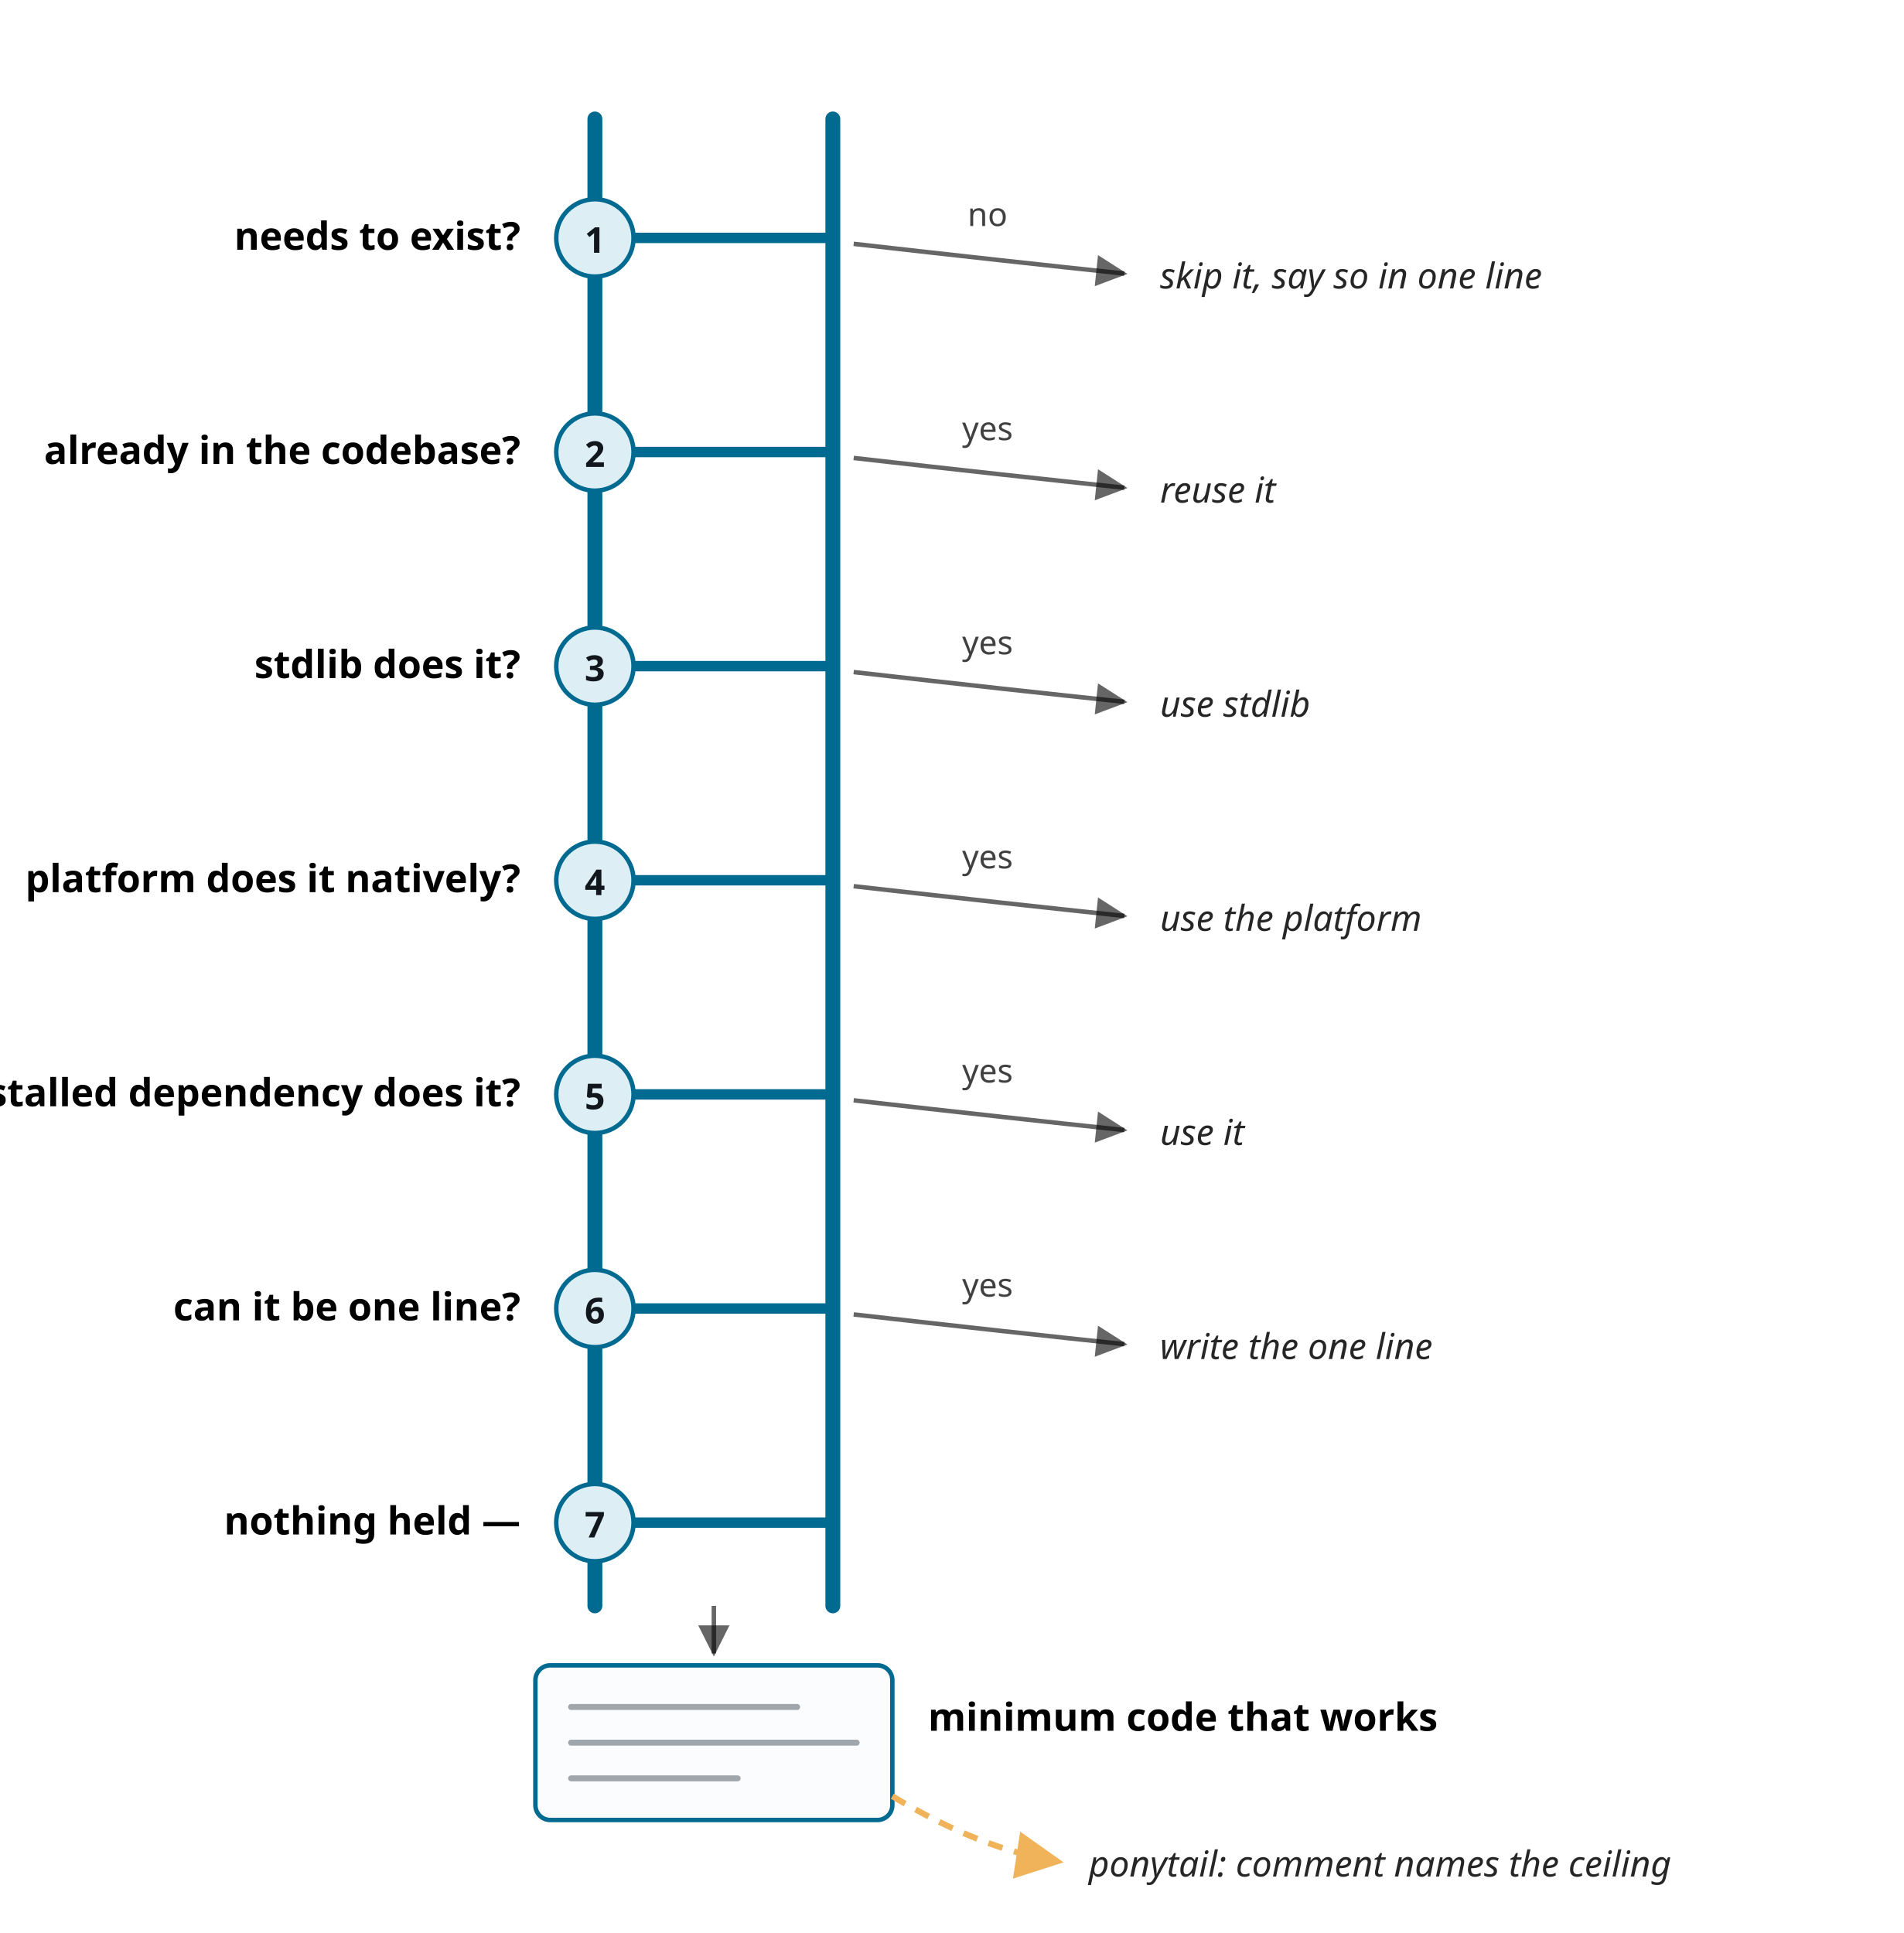
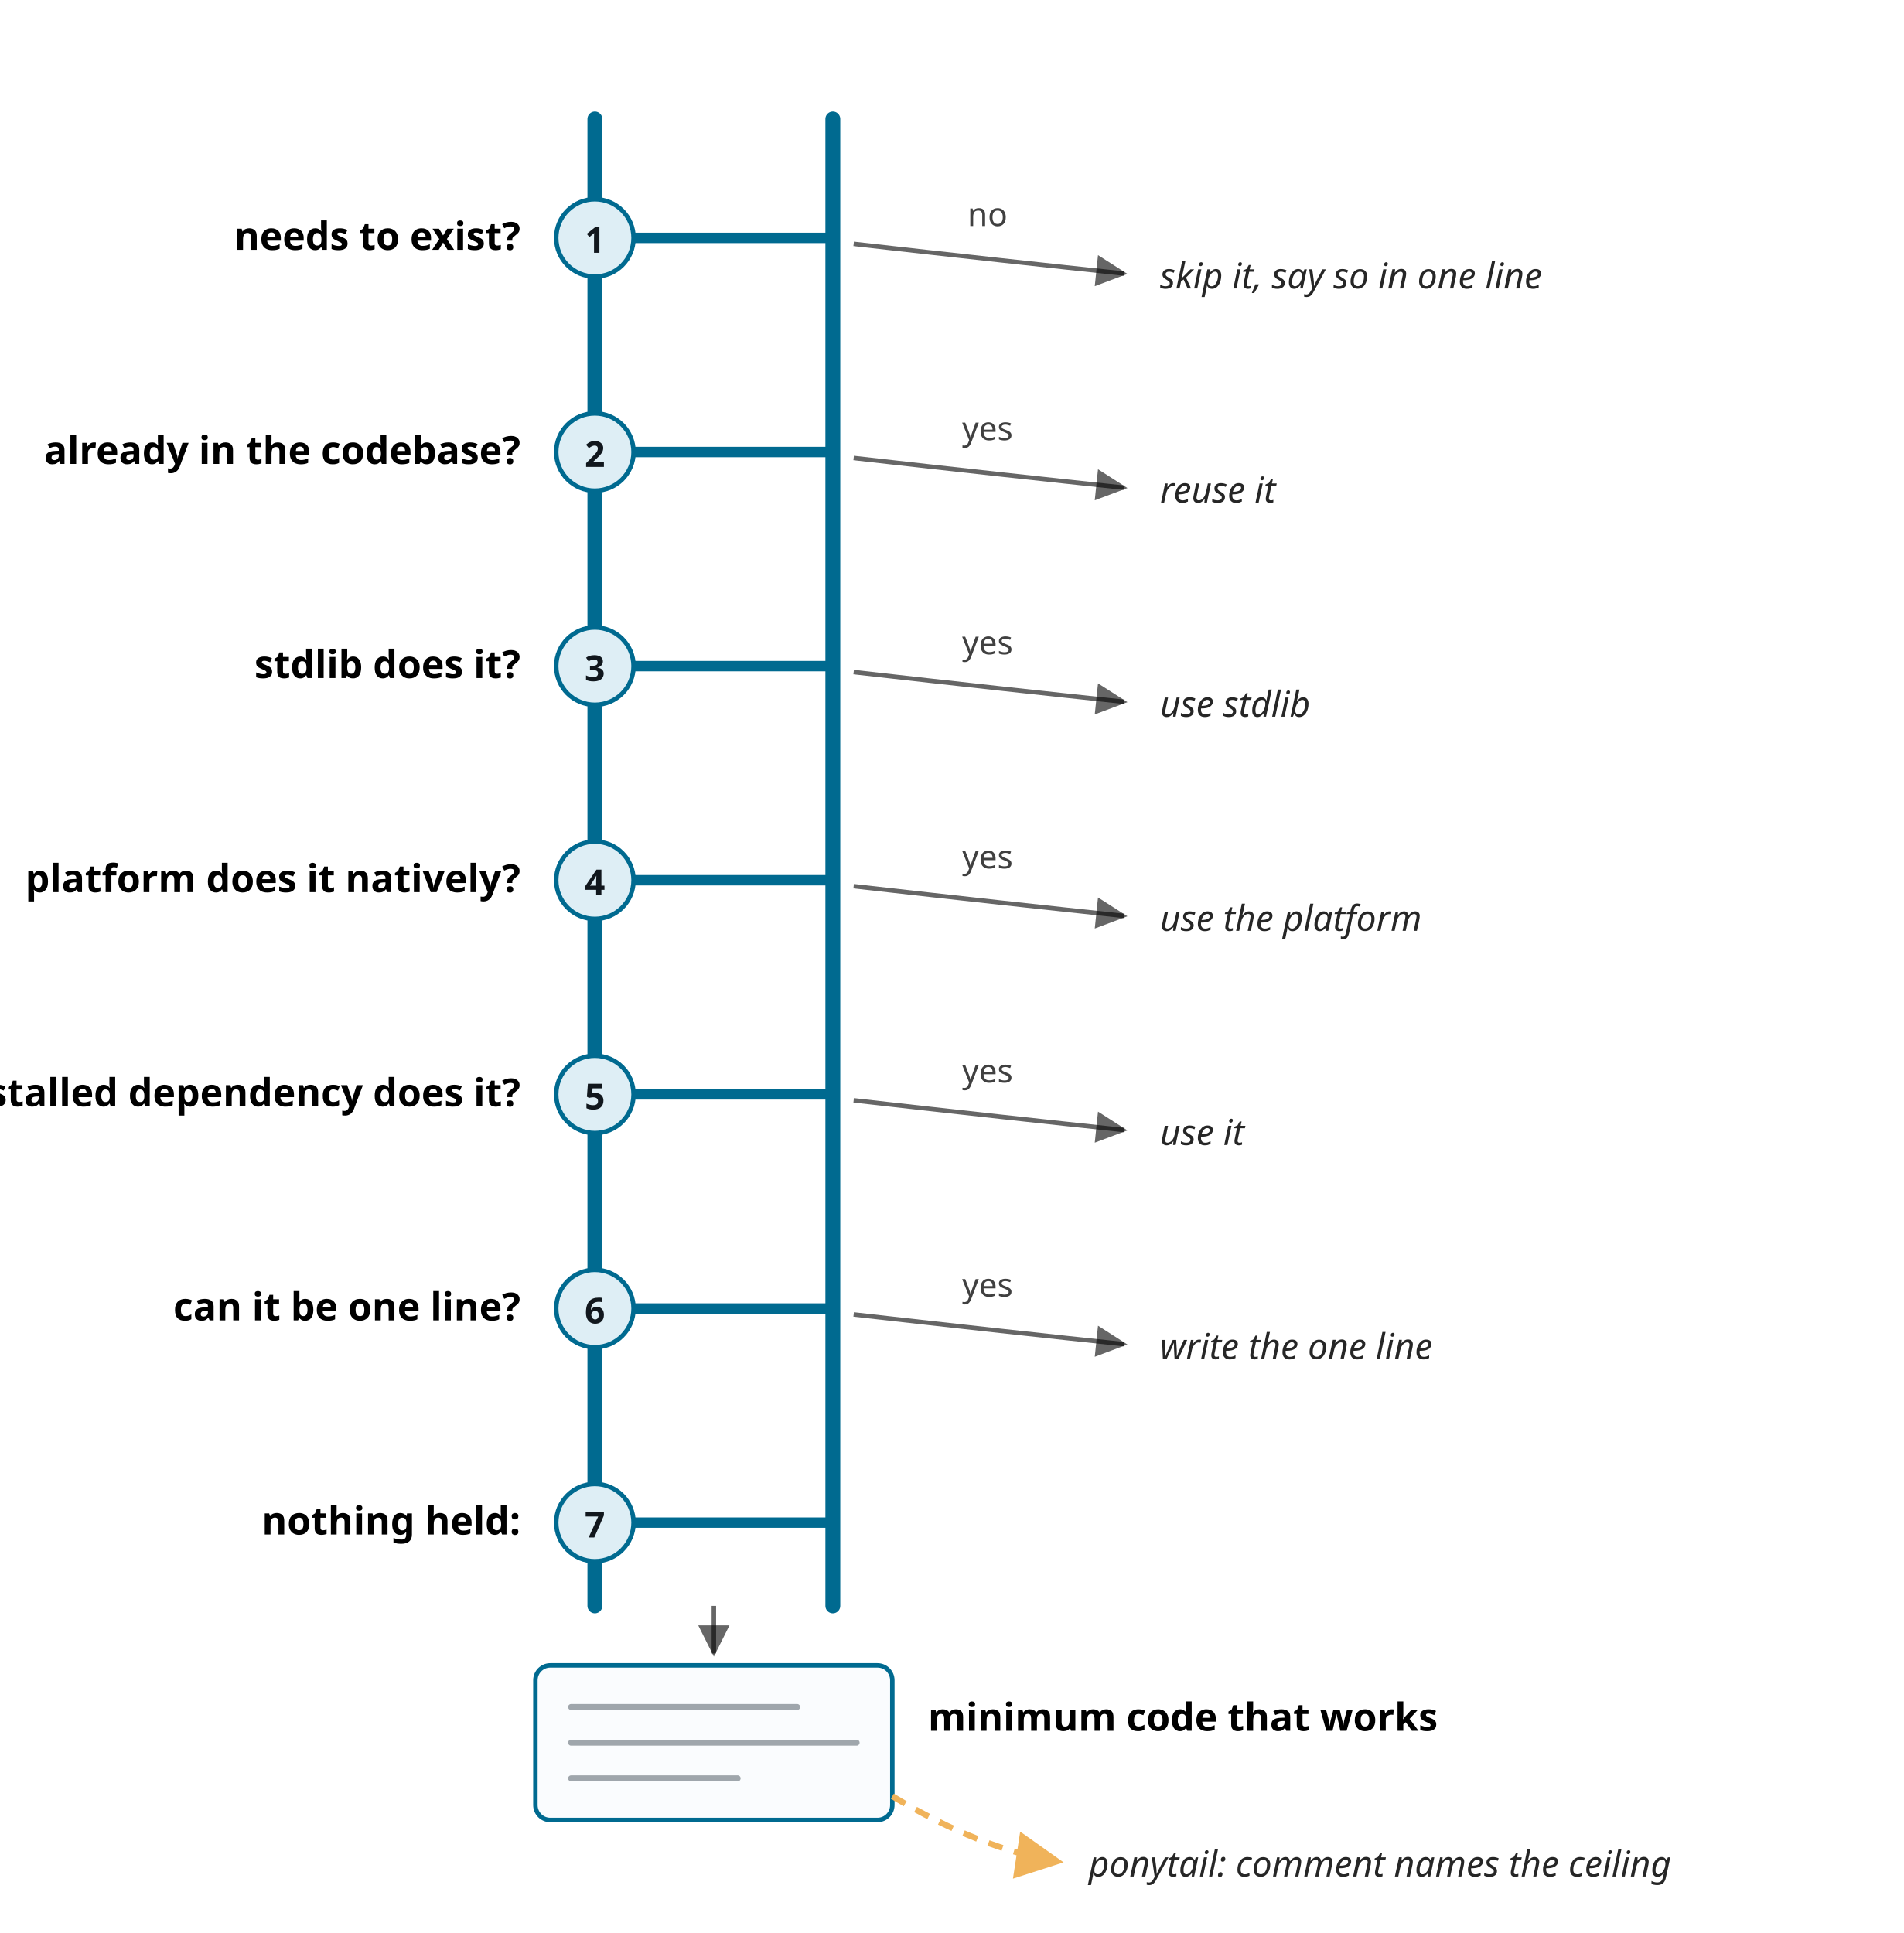
<svg xmlns="http://www.w3.org/2000/svg" width="640" height="650" viewBox="0 0 640 650" font-family="system-ui, sans-serif" font-size="13">
  <defs>
    <marker id="ladv-fg" viewBox="0 0 10 10" refX="9" refY="5" markerWidth="7" markerHeight="7" orient="auto">
      <path d="M0 0 L10 5 L0 10 z" fill="currentColor" fill-opacity="0.6" />
    </marker>
    <marker id="ladv-hi" viewBox="0 0 10 10" refX="9" refY="5" markerWidth="8" markerHeight="8" orient="auto">
      <path d="M0 0 L10 5 L0 10 z" fill="#f0b35a" />
    </marker>
  </defs>
  <line x1="200" y1="40" x2="200" y2="540" stroke="#006a90" stroke-width="5" stroke-linecap="round" />
  <line x1="280" y1="40" x2="280" y2="540" stroke="#006a90" stroke-width="5" stroke-linecap="round" />
  <line x1="200" y1="80" x2="280" y2="80" stroke="#006a90" stroke-width="3.5" stroke-linecap="round" />
  <circle cx="200" cy="80" r="13" fill="#deeef5" stroke="#006a90" stroke-width="1.5" />
  <text x="200" y="85" fill="#11171d" text-anchor="middle" font-size="12" font-weight="600">1</text>
  <text x="175" y="84" fill="currentColor" text-anchor="end" font-weight="600">needs to exist?</text>
  <path d="M287 82 Q340 88 378 92" fill="none" stroke="currentColor" stroke-opacity="0.6" stroke-width="1.5" marker-end="url(#ladv-fg)" />
  <text x="332" y="76" fill="currentColor" fill-opacity="0.75" text-anchor="middle" font-size="11">no</text>
  <text x="390" y="97" fill="currentColor" fill-opacity="0.85" font-size="12" font-style="italic">skip it, say so in one line</text>
  <line x1="200" y1="152" x2="280" y2="152" stroke="#006a90" stroke-width="3.5" stroke-linecap="round" />
  <circle cx="200" cy="152" r="13" fill="#deeef5" stroke="#006a90" stroke-width="1.5" />
  <text x="200" y="157" fill="#11171d" text-anchor="middle" font-size="12" font-weight="600">2</text>
  <text x="175" y="156" fill="currentColor" text-anchor="end" font-weight="600">already in the codebase?</text>
  <path d="M287 154 Q340 160 378 164" fill="none" stroke="currentColor" stroke-opacity="0.6" stroke-width="1.5" marker-end="url(#ladv-fg)" />
  <text x="332" y="148" fill="currentColor" fill-opacity="0.75" text-anchor="middle" font-size="11">yes</text>
  <text x="390" y="169" fill="currentColor" fill-opacity="0.85" font-size="12" font-style="italic">reuse it</text>
  <line x1="200" y1="224" x2="280" y2="224" stroke="#006a90" stroke-width="3.5" stroke-linecap="round" />
  <circle cx="200" cy="224" r="13" fill="#deeef5" stroke="#006a90" stroke-width="1.5" />
  <text x="200" y="229" fill="#11171d" text-anchor="middle" font-size="12" font-weight="600">3</text>
  <text x="175" y="228" fill="currentColor" text-anchor="end" font-weight="600">stdlib does it?</text>
  <path d="M287 226 Q340 232 378 236" fill="none" stroke="currentColor" stroke-opacity="0.6" stroke-width="1.5" marker-end="url(#ladv-fg)" />
  <text x="332" y="220" fill="currentColor" fill-opacity="0.75" text-anchor="middle" font-size="11">yes</text>
  <text x="390" y="241" fill="currentColor" fill-opacity="0.85" font-size="12" font-style="italic">use stdlib</text>
  <line x1="200" y1="296" x2="280" y2="296" stroke="#006a90" stroke-width="3.5" stroke-linecap="round" />
  <circle cx="200" cy="296" r="13" fill="#deeef5" stroke="#006a90" stroke-width="1.5" />
  <text x="200" y="301" fill="#11171d" text-anchor="middle" font-size="12" font-weight="600">4</text>
  <text x="175" y="300" fill="currentColor" text-anchor="end" font-weight="600">platform does it natively?</text>
  <path d="M287 298 Q340 304 378 308" fill="none" stroke="currentColor" stroke-opacity="0.6" stroke-width="1.5" marker-end="url(#ladv-fg)" />
  <text x="332" y="292" fill="currentColor" fill-opacity="0.75" text-anchor="middle" font-size="11">yes</text>
  <text x="390" y="313" fill="currentColor" fill-opacity="0.85" font-size="12" font-style="italic">use the platform</text>
  <line x1="200" y1="368" x2="280" y2="368" stroke="#006a90" stroke-width="3.5" stroke-linecap="round" />
  <circle cx="200" cy="368" r="13" fill="#deeef5" stroke="#006a90" stroke-width="1.5" />
  <text x="200" y="373" fill="#11171d" text-anchor="middle" font-size="12" font-weight="600">5</text>
  <text x="175" y="372" fill="currentColor" text-anchor="end" font-weight="600">installed dependency does it?</text>
  <path d="M287 370 Q340 376 378 380" fill="none" stroke="currentColor" stroke-opacity="0.6" stroke-width="1.5" marker-end="url(#ladv-fg)" />
  <text x="332" y="364" fill="currentColor" fill-opacity="0.75" text-anchor="middle" font-size="11">yes</text>
  <text x="390" y="385" fill="currentColor" fill-opacity="0.85" font-size="12" font-style="italic">use it</text>
  <line x1="200" y1="440" x2="280" y2="440" stroke="#006a90" stroke-width="3.5" stroke-linecap="round" />
  <circle cx="200" cy="440" r="13" fill="#deeef5" stroke="#006a90" stroke-width="1.5" />
  <text x="200" y="445" fill="#11171d" text-anchor="middle" font-size="12" font-weight="600">6</text>
  <text x="175" y="444" fill="currentColor" text-anchor="end" font-weight="600">can it be one line?</text>
  <path d="M287 442 Q340 448 378 452" fill="none" stroke="currentColor" stroke-opacity="0.6" stroke-width="1.5" marker-end="url(#ladv-fg)" />
  <text x="332" y="436" fill="currentColor" fill-opacity="0.75" text-anchor="middle" font-size="11">yes</text>
  <text x="390" y="457" fill="currentColor" fill-opacity="0.85" font-size="12" font-style="italic">write the one line</text>
  <line x1="200" y1="512" x2="280" y2="512" stroke="#006a90" stroke-width="3.5" stroke-linecap="round" />
  <circle cx="200" cy="512" r="13" fill="#deeef5" stroke="#006a90" stroke-width="1.5" />
  <text x="200" y="517" fill="#11171d" text-anchor="middle" font-size="12" font-weight="600">7</text>
-   <text x="175" y="516" fill="currentColor" text-anchor="end" font-weight="600">nothing held —</text>
+   <text x="175" y="516" fill="currentColor" text-anchor="end" font-weight="600">nothing held:</text>
  <path d="M240 540 L240 556" stroke="currentColor" stroke-opacity="0.6" stroke-width="1.5" marker-end="url(#ladv-fg)" />
  <rect x="180" y="560" width="120" height="52" rx="5" fill="#fafcfe" stroke="#006a90" stroke-width="1.5" />
  <line x1="192" y1="574" x2="268" y2="574" stroke="#555f69" stroke-opacity="0.55" stroke-width="2" stroke-linecap="round" />
  <line x1="192" y1="586" x2="288" y2="586" stroke="#555f69" stroke-opacity="0.55" stroke-width="2" stroke-linecap="round" />
  <line x1="192" y1="598" x2="248" y2="598" stroke="#555f69" stroke-opacity="0.55" stroke-width="2" stroke-linecap="round" />
  <text x="312" y="582" fill="currentColor" font-weight="600">minimum code that works</text>
  <path d="M300 604 Q330 622 356 626" fill="none" stroke="#f0b35a" stroke-width="2" stroke-dasharray="5 4" marker-end="url(#ladv-hi)" />
  <text x="366" y="631" fill="currentColor" fill-opacity="0.85" font-size="12" font-style="italic">ponytail: comment names the ceiling</text>
</svg>
